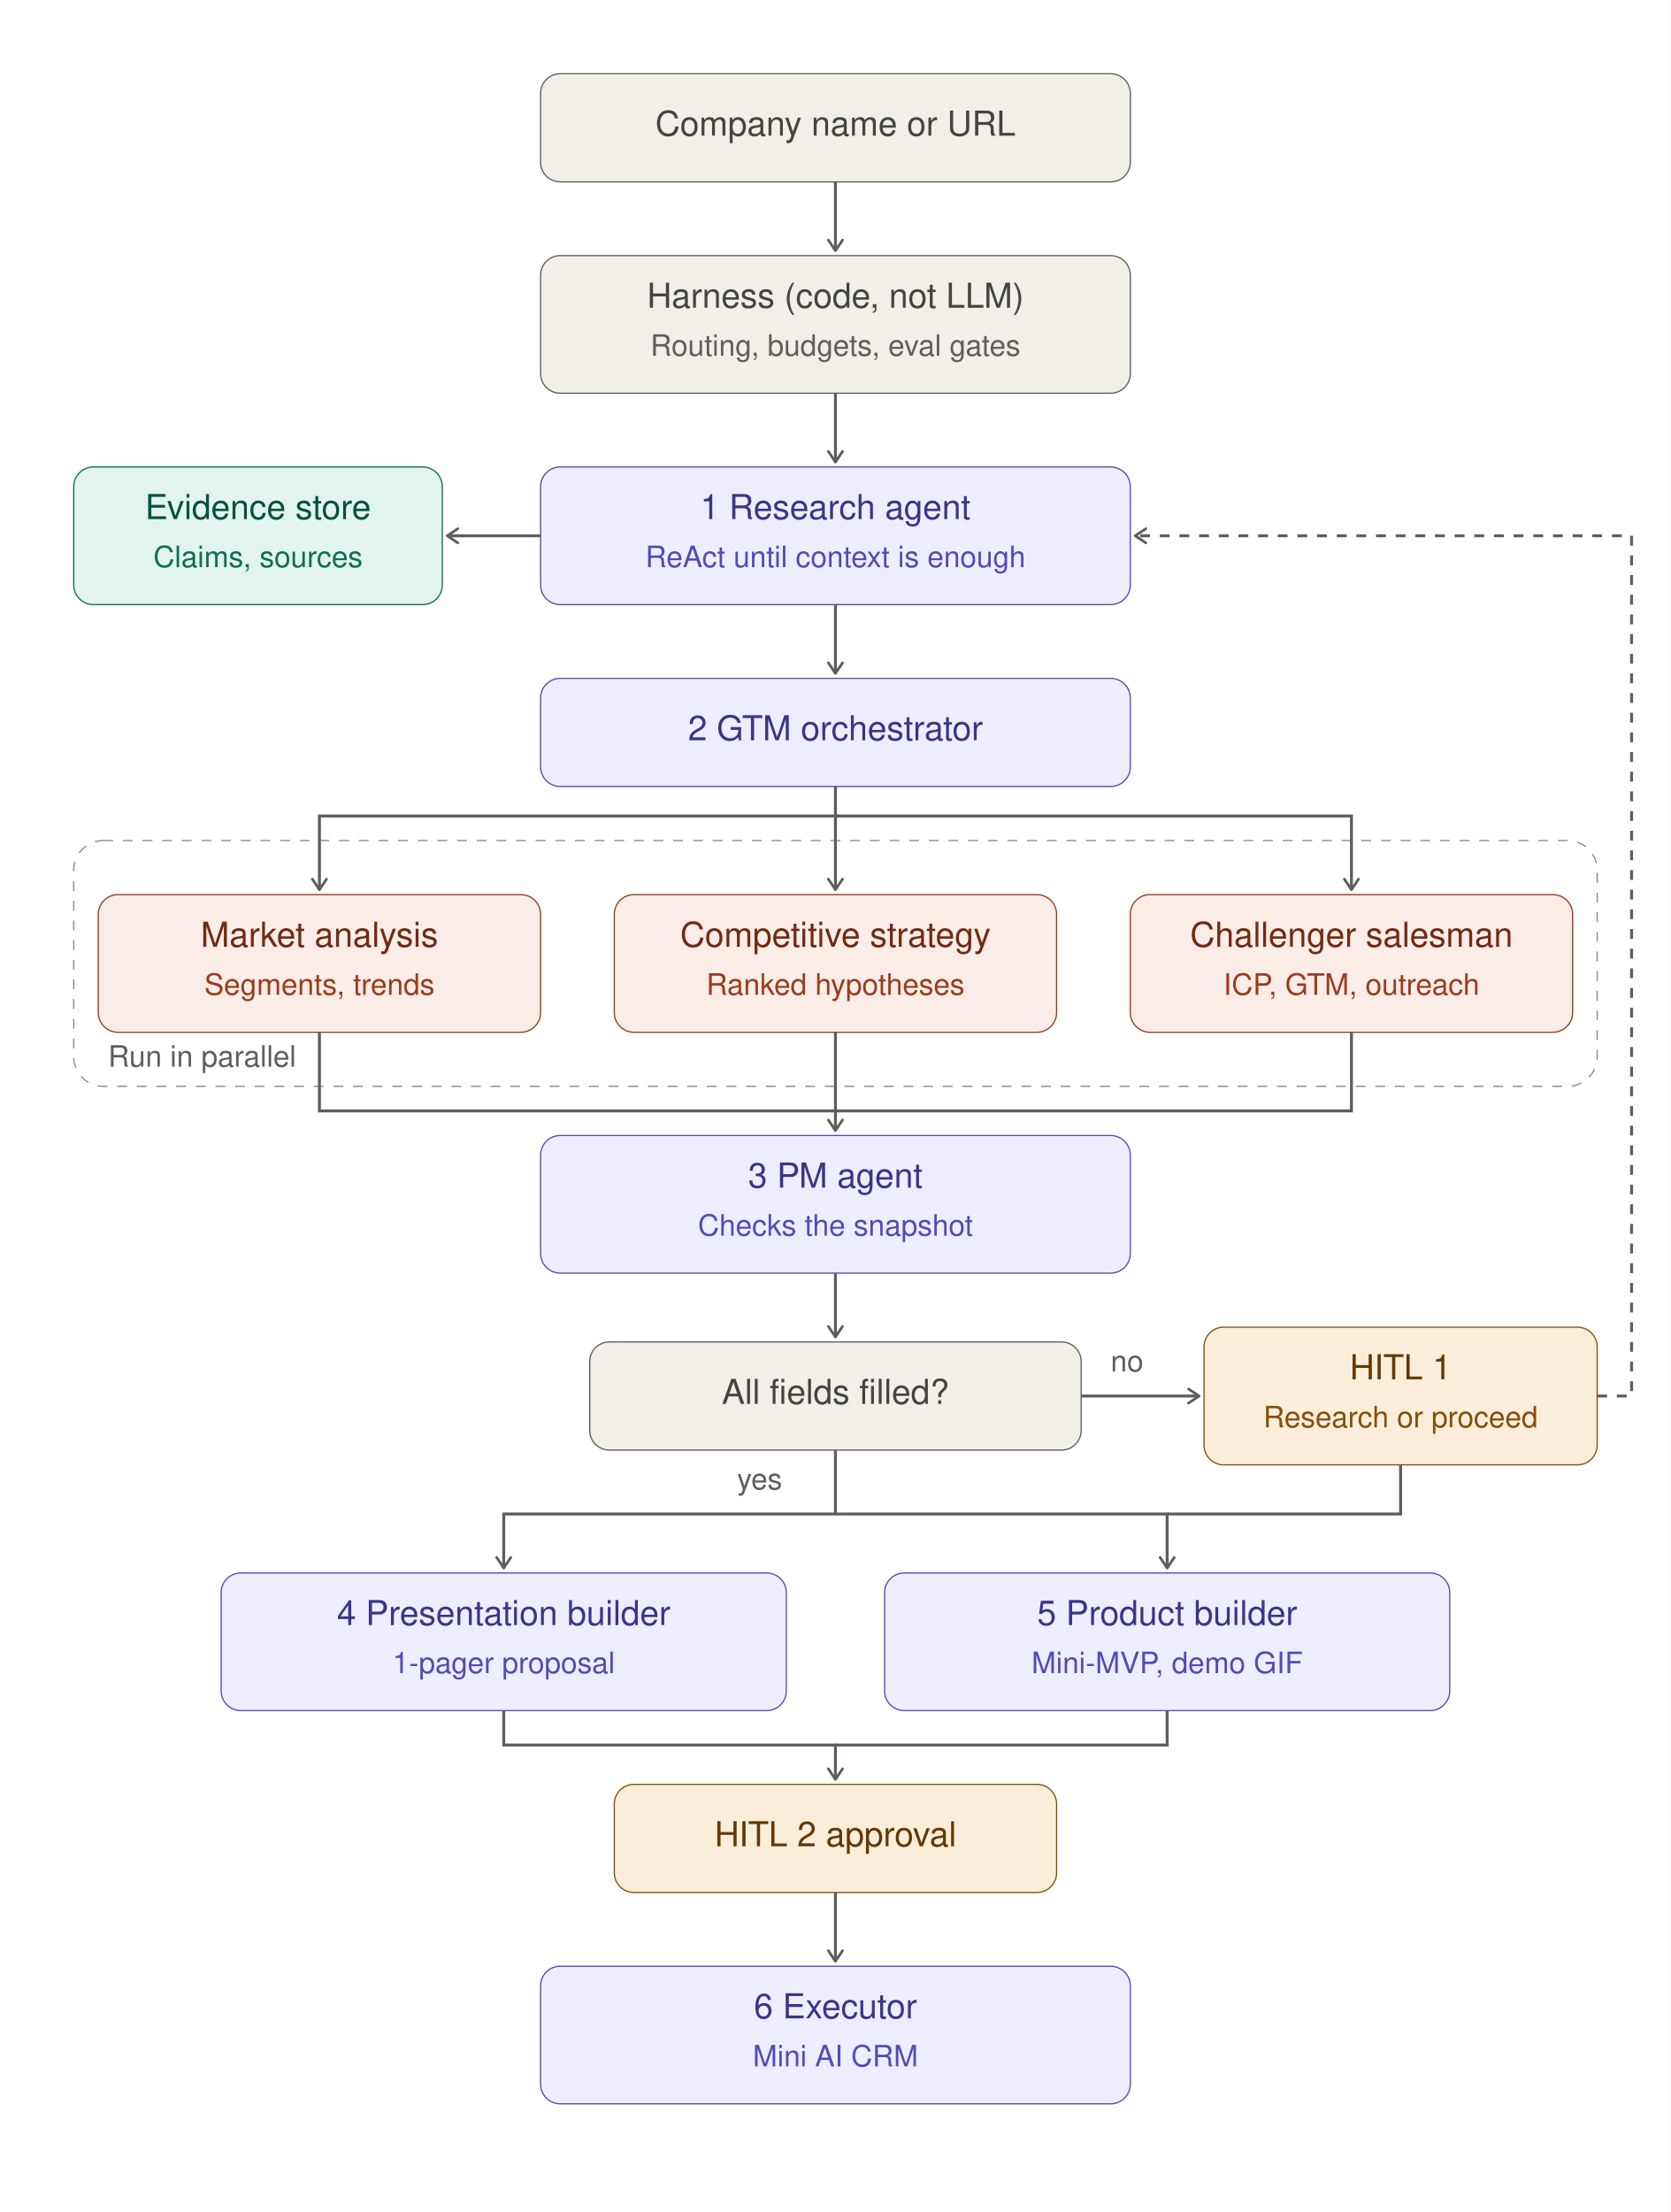
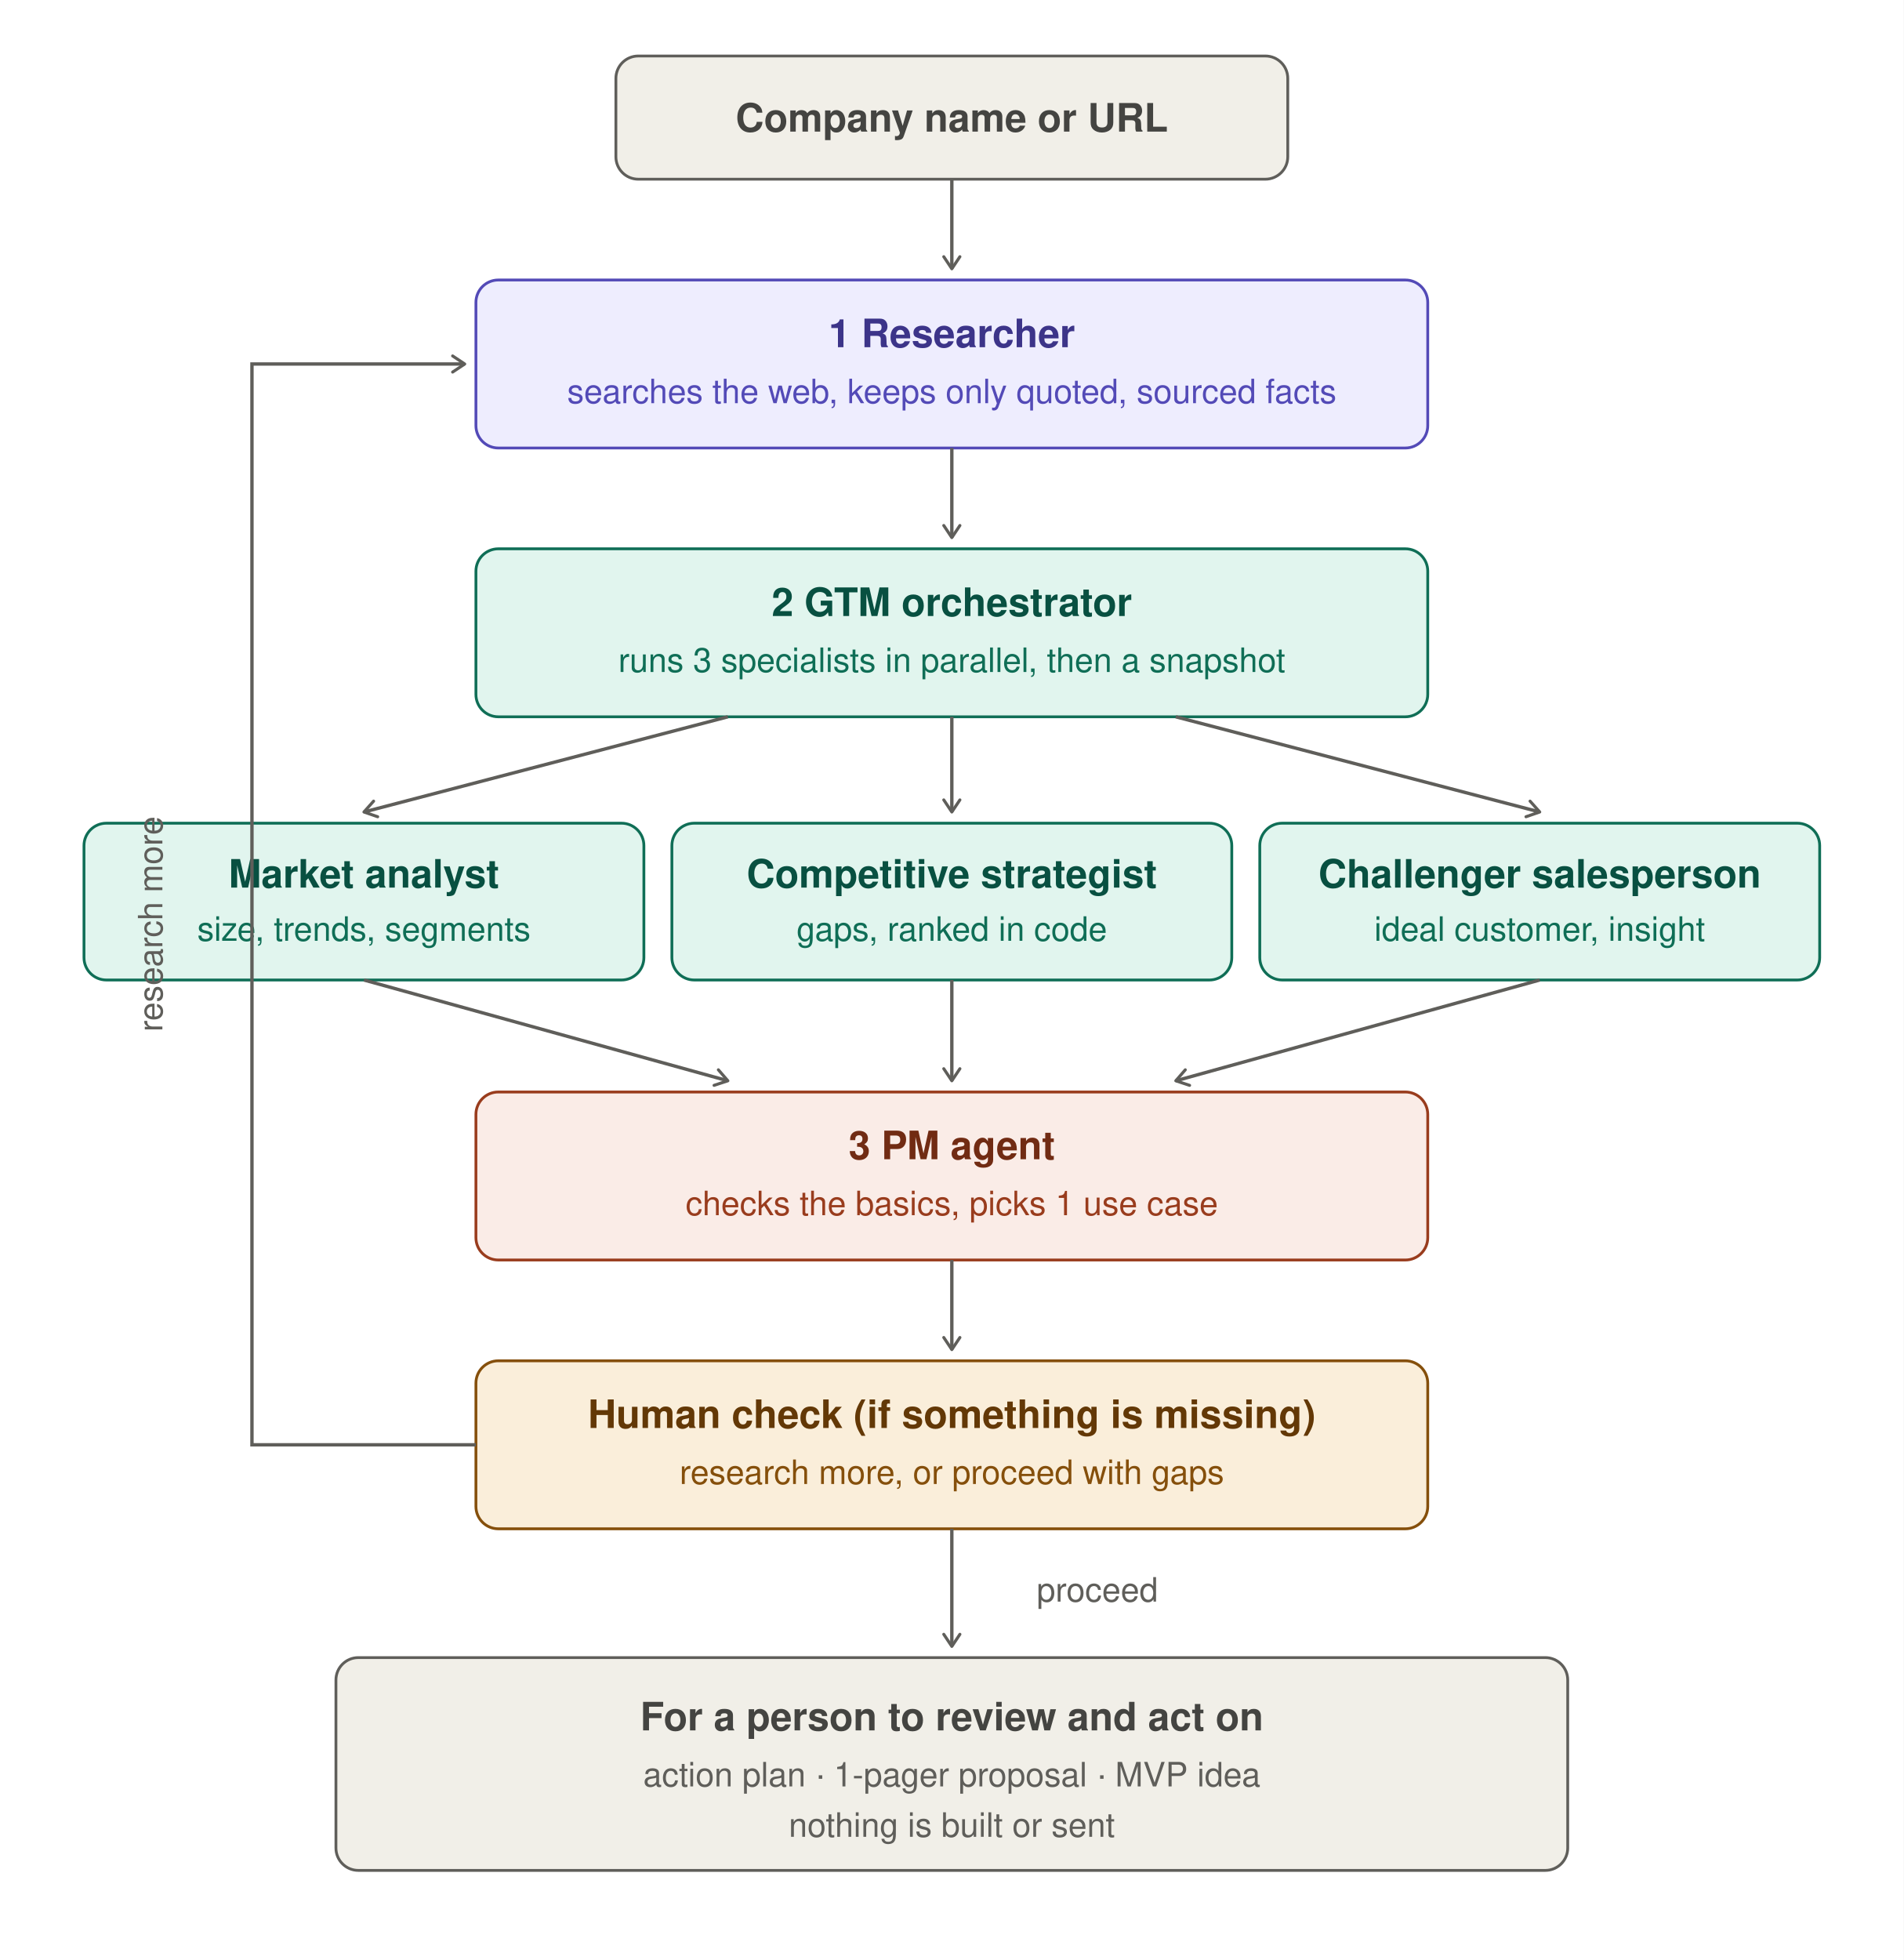
- <svg xmlns="http://www.w3.org/2000/svg" width="680" height="900" viewBox="0 0 680 900" role="img">
+ <svg xmlns="http://www.w3.org/2000/svg" width="680" height="700" viewBox="0 0 680 700" role="img">
  <defs>
    <marker id="arrow" viewBox="0 0 10 10" refX="8" refY="5" markerWidth="6" markerHeight="6" orient="auto-start-reverse">
      <path d="M2 1L8 5L2 9" fill="none" stroke="#5F5E5A" stroke-width="1.5" stroke-linecap="round" stroke-linejoin="round" />
    </marker>
    <style>
- text{font-family:-apple-system,BlinkMacSystemFont,"Segoe UI",Helvetica,Arial,sans-serif}
- .th{font-size:14px;font-weight:500}.ts{font-size:12px}
+ text{font-family:-apple-system,BlinkMacSystemFont,"Segoe UI",Helvetica,Arial,sans-serif;text-anchor:middle}
+ .th{font-size:14px;font-weight:600}.ts{font-size:12px}
.arr{stroke:#5F5E5A;stroke-width:1.2;fill:none}
.gray rect{fill:#F1EFE8;stroke:#5F5E5A}.gray .th{fill:#444441}.gray .ts{fill:#5F5E5A}
.purple rect{fill:#EEEDFE;stroke:#534AB7}.purple .th{fill:#3C3489}.purple .ts{fill:#534AB7}
+ .teal rect{fill:#E1F5EE;stroke:#0F6E56}.teal .th{fill:#085041}.teal .ts{fill:#0F6E56}
.coral rect{fill:#FAECE7;stroke:#993C1D}.coral .th{fill:#712B13}.coral .ts{fill:#993C1D}
- .teal rect{fill:#E1F5EE;stroke:#0F6E56}.teal .th{fill:#085041}.teal .ts{fill:#0F6E56}
.amber rect{fill:#FAEEDA;stroke:#854F0B}.amber .th{fill:#633806}.amber .ts{fill:#854F0B}
- .lbl{fill:#5F5E5A}
+ .lbl{fill:#5F5E5A;font-size:12px}
</style>
  </defs>
-   <rect width="680" height="900" fill="#FFFFFF" />
+   <rect width="680" height="700" fill="#FFFFFF" />
  <g class="gray">
-     <rect x="220" y="30" width="240" height="44" rx="8" stroke-width="0.5" />
-     <text class="th" x="340" y="52" text-anchor="middle" dominant-baseline="central">Company name or URL</text>
+     <rect x="220" y="20" width="240" height="44" rx="8" />
+     <text class="th" x="340" y="47">Company name or URL</text>
  </g>
-   <line x1="340" y1="74" x2="340" y2="102" class="arr" marker-end="url(#arrow)" />
+   <path class="arr" d="M340 64V96" marker-end="url(#arrow)" />
+   <g class="purple">
+     <rect x="170" y="100" width="340" height="60" rx="8" />
+     <text class="th" x="340" y="124">1 Researcher</text>
+     <text class="ts" x="340" y="144">searches the web, keeps only quoted, sourced facts</text>
+   </g>
+   <path class="arr" d="M340 160V192" marker-end="url(#arrow)" />
+   <g class="teal">
+     <rect x="170" y="196" width="340" height="60" rx="8" />
+     <text class="th" x="340" y="220">2 GTM orchestrator</text>
+     <text class="ts" x="340" y="240">runs 3 specialists in parallel, then a snapshot</text>
+   </g>
+   <path class="arr" d="M260 256L130 290" marker-end="url(#arrow)" />
+   <path class="arr" d="M340 256V290" marker-end="url(#arrow)" />
+   <path class="arr" d="M420 256L550 290" marker-end="url(#arrow)" />
+   <g class="teal">
+     <rect x="30" y="294" width="200" height="56" rx="8" />
+     <text class="th" x="130" y="317">Market analyst</text>
+     <text class="ts" x="130" y="336">size, trends, segments</text>
+   </g>
+   <g class="teal">
+     <rect x="240" y="294" width="200" height="56" rx="8" />
+     <text class="th" x="340" y="317">Competitive strategist</text>
+     <text class="ts" x="340" y="336">gaps, ranked in code</text>
+   </g>
+   <g class="teal">
+     <rect x="450" y="294" width="200" height="56" rx="8" />
+     <text class="th" x="550" y="317">Challenger salesperson</text>
+     <text class="ts" x="550" y="336">ideal customer, insight</text>
+   </g>
+   <path class="arr" d="M130 350L260 386" marker-end="url(#arrow)" />
+   <path class="arr" d="M340 350V386" marker-end="url(#arrow)" />
+   <path class="arr" d="M550 350L420 386" marker-end="url(#arrow)" />
+   <g class="coral">
+     <rect x="170" y="390" width="340" height="60" rx="8" />
+     <text class="th" x="340" y="414">3 PM agent</text>
+     <text class="ts" x="340" y="434">checks the basics, picks 1 use case</text>
+   </g>
+   <path class="arr" d="M340 450V482" marker-end="url(#arrow)" />
+   <g class="amber">
+     <rect x="170" y="486" width="340" height="60" rx="8" />
+     <text class="th" x="340" y="510">Human check (if something is missing)</text>
+     <text class="ts" x="340" y="530">research more, or proceed with gaps</text>
+   </g>
+   <path class="arr" d="M170 516H90V130H166" marker-end="url(#arrow)" />
+   <text class="lbl" x="58" y="330" transform="rotate(-90 58 330)">research more</text>
+   <path class="arr" d="M340 546V588" marker-end="url(#arrow)" />
+   <text class="lbl" x="392" y="572">proceed</text>
  <g class="gray">
-     <rect x="220" y="104" width="240" height="56" rx="8" stroke-width="0.5" />
-     <text class="th" x="340" y="122" text-anchor="middle" dominant-baseline="central">Harness (code, not LLM)</text>
-     <text class="ts" x="340" y="142" text-anchor="middle" dominant-baseline="central">Routing, budgets, eval gates</text>
-   </g>
-   <line x1="340" y1="160" x2="340" y2="188" class="arr" marker-end="url(#arrow)" />
-   <g class="purple">
-     <rect x="220" y="190" width="240" height="56" rx="8" stroke-width="0.5" />
-     <text class="th" x="340" y="208" text-anchor="middle" dominant-baseline="central">1 Research agent</text>
-     <text class="ts" x="340" y="228" text-anchor="middle" dominant-baseline="central">ReAct until context is enough</text>
-   </g>
-   <line x1="220" y1="218" x2="182" y2="218" class="arr" marker-end="url(#arrow)" />
-   <g class="teal">
-     <rect x="30" y="190" width="150" height="56" rx="8" stroke-width="0.5" />
-     <text class="th" x="105" y="208" text-anchor="middle" dominant-baseline="central">Evidence store</text>
-     <text class="ts" x="105" y="228" text-anchor="middle" dominant-baseline="central">Claims, sources</text>
-   </g>
-   <line x1="340" y1="246" x2="340" y2="274" class="arr" marker-end="url(#arrow)" />
-   <g class="purple">
-     <rect x="220" y="276" width="240" height="44" rx="8" stroke-width="0.5" />
-     <text class="th" x="340" y="298" text-anchor="middle" dominant-baseline="central">2 GTM orchestrator</text>
-   </g>
-   <rect x="30" y="342" width="620" height="100" rx="12" fill="none" stroke="#888780" stroke-width="0.5" stroke-dasharray="4 4" />
-   <line x1="340" y1="320" x2="340" y2="362" class="arr" marker-end="url(#arrow)" />
-   <path d="M340 332 L130 332 L130 362" class="arr" marker-end="url(#arrow)" />
-   <path d="M340 332 L550 332 L550 362" class="arr" marker-end="url(#arrow)" />
-   <g class="coral">
-     <rect x="40" y="364" width="180" height="56" rx="8" stroke-width="0.5" />
-     <text class="th" x="130" y="382" text-anchor="middle" dominant-baseline="central">Market analysis</text>
-     <text class="ts" x="130" y="402" text-anchor="middle" dominant-baseline="central">Segments, trends</text>
-   </g>
-   <g class="coral">
-     <rect x="250" y="364" width="180" height="56" rx="8" stroke-width="0.5" />
-     <text class="th" x="340" y="382" text-anchor="middle" dominant-baseline="central">Competitive strategy</text>
-     <text class="ts" x="340" y="402" text-anchor="middle" dominant-baseline="central">Ranked hypotheses</text>
-   </g>
-   <g class="coral">
-     <rect x="460" y="364" width="180" height="56" rx="8" stroke-width="0.5" />
-     <text class="th" x="550" y="382" text-anchor="middle" dominant-baseline="central">Challenger salesman</text>
-     <text class="ts" x="550" y="402" text-anchor="middle" dominant-baseline="central">ICP, GTM, outreach</text>
-   </g>
-   <text class="ts lbl" x="44" y="434">Run in parallel</text>
-   <path d="M130 420 L130 452 L340 452" class="arr" />
-   <path d="M550 420 L550 452 L340 452" class="arr" />
-   <line x1="340" y1="420" x2="340" y2="460" class="arr" marker-end="url(#arrow)" />
-   <g class="purple">
-     <rect x="220" y="462" width="240" height="56" rx="8" stroke-width="0.5" />
-     <text class="th" x="340" y="480" text-anchor="middle" dominant-baseline="central">3 PM agent</text>
-     <text class="ts" x="340" y="500" text-anchor="middle" dominant-baseline="central">Checks the snapshot</text>
-   </g>
-   <line x1="340" y1="518" x2="340" y2="544" class="arr" marker-end="url(#arrow)" />
-   <g class="gray">
-     <rect x="240" y="546" width="200" height="44" rx="8" stroke-width="0.5" />
-     <text class="th" x="340" y="568" text-anchor="middle" dominant-baseline="central">All fields filled?</text>
-   </g>
-   <line x1="440" y1="568" x2="488" y2="568" class="arr" marker-end="url(#arrow)" />
-   <text class="ts lbl" x="452" y="558">no</text>
-   <g class="amber">
-     <rect x="490" y="540" width="160" height="56" rx="8" stroke-width="0.5" />
-     <text class="th" x="570" y="558" text-anchor="middle" dominant-baseline="central">HITL 1</text>
-     <text class="ts" x="570" y="578" text-anchor="middle" dominant-baseline="central">Research or proceed</text>
-   </g>
-   <path d="M650 568 L664 568 L664 218 L462 218" class="arr" stroke-dasharray="4 4" marker-end="url(#arrow)" />
-   <text class="ts lbl" x="300" y="606">yes</text>
-   <path d="M340 590 L340 616 L205 616 L205 638" class="arr" marker-end="url(#arrow)" />
-   <path d="M340 616 L475 616 L475 638" class="arr" marker-end="url(#arrow)" />
-   <path d="M570 596 L570 616 L475 616" class="arr" />
-   <g class="purple">
-     <rect x="90" y="640" width="230" height="56" rx="8" stroke-width="0.5" />
-     <text class="th" x="205" y="658" text-anchor="middle" dominant-baseline="central">4 Presentation builder</text>
-     <text class="ts" x="205" y="678" text-anchor="middle" dominant-baseline="central">1-pager proposal</text>
-   </g>
-   <g class="purple">
-     <rect x="360" y="640" width="230" height="56" rx="8" stroke-width="0.5" />
-     <text class="th" x="475" y="658" text-anchor="middle" dominant-baseline="central">5 Product builder</text>
-     <text class="ts" x="475" y="678" text-anchor="middle" dominant-baseline="central">Mini-MVP, demo GIF</text>
-   </g>
-   <path d="M205 696 L205 710 L340 710 L340 724" class="arr" marker-end="url(#arrow)" />
-   <path d="M475 696 L475 710 L340 710" class="arr" />
-   <g class="amber">
-     <rect x="250" y="726" width="180" height="44" rx="8" stroke-width="0.5" />
-     <text class="th" x="340" y="748" text-anchor="middle" dominant-baseline="central">HITL 2 approval</text>
-   </g>
-   <line x1="340" y1="770" x2="340" y2="798" class="arr" marker-end="url(#arrow)" />
-   <g class="purple">
-     <rect x="220" y="800" width="240" height="56" rx="8" stroke-width="0.5" />
-     <text class="th" x="340" y="818" text-anchor="middle" dominant-baseline="central">6 Executor</text>
-     <text class="ts" x="340" y="838" text-anchor="middle" dominant-baseline="central">Mini AI CRM</text>
+     <rect x="120" y="592" width="440" height="76" rx="8" />
+     <text class="th" x="340" y="618">For a person to review and act on</text>
+     <text class="ts" x="340" y="638">action plan · 1-pager proposal · MVP idea</text>
+     <text class="ts" x="340" y="656">nothing is built or sent</text>
  </g>
</svg>
